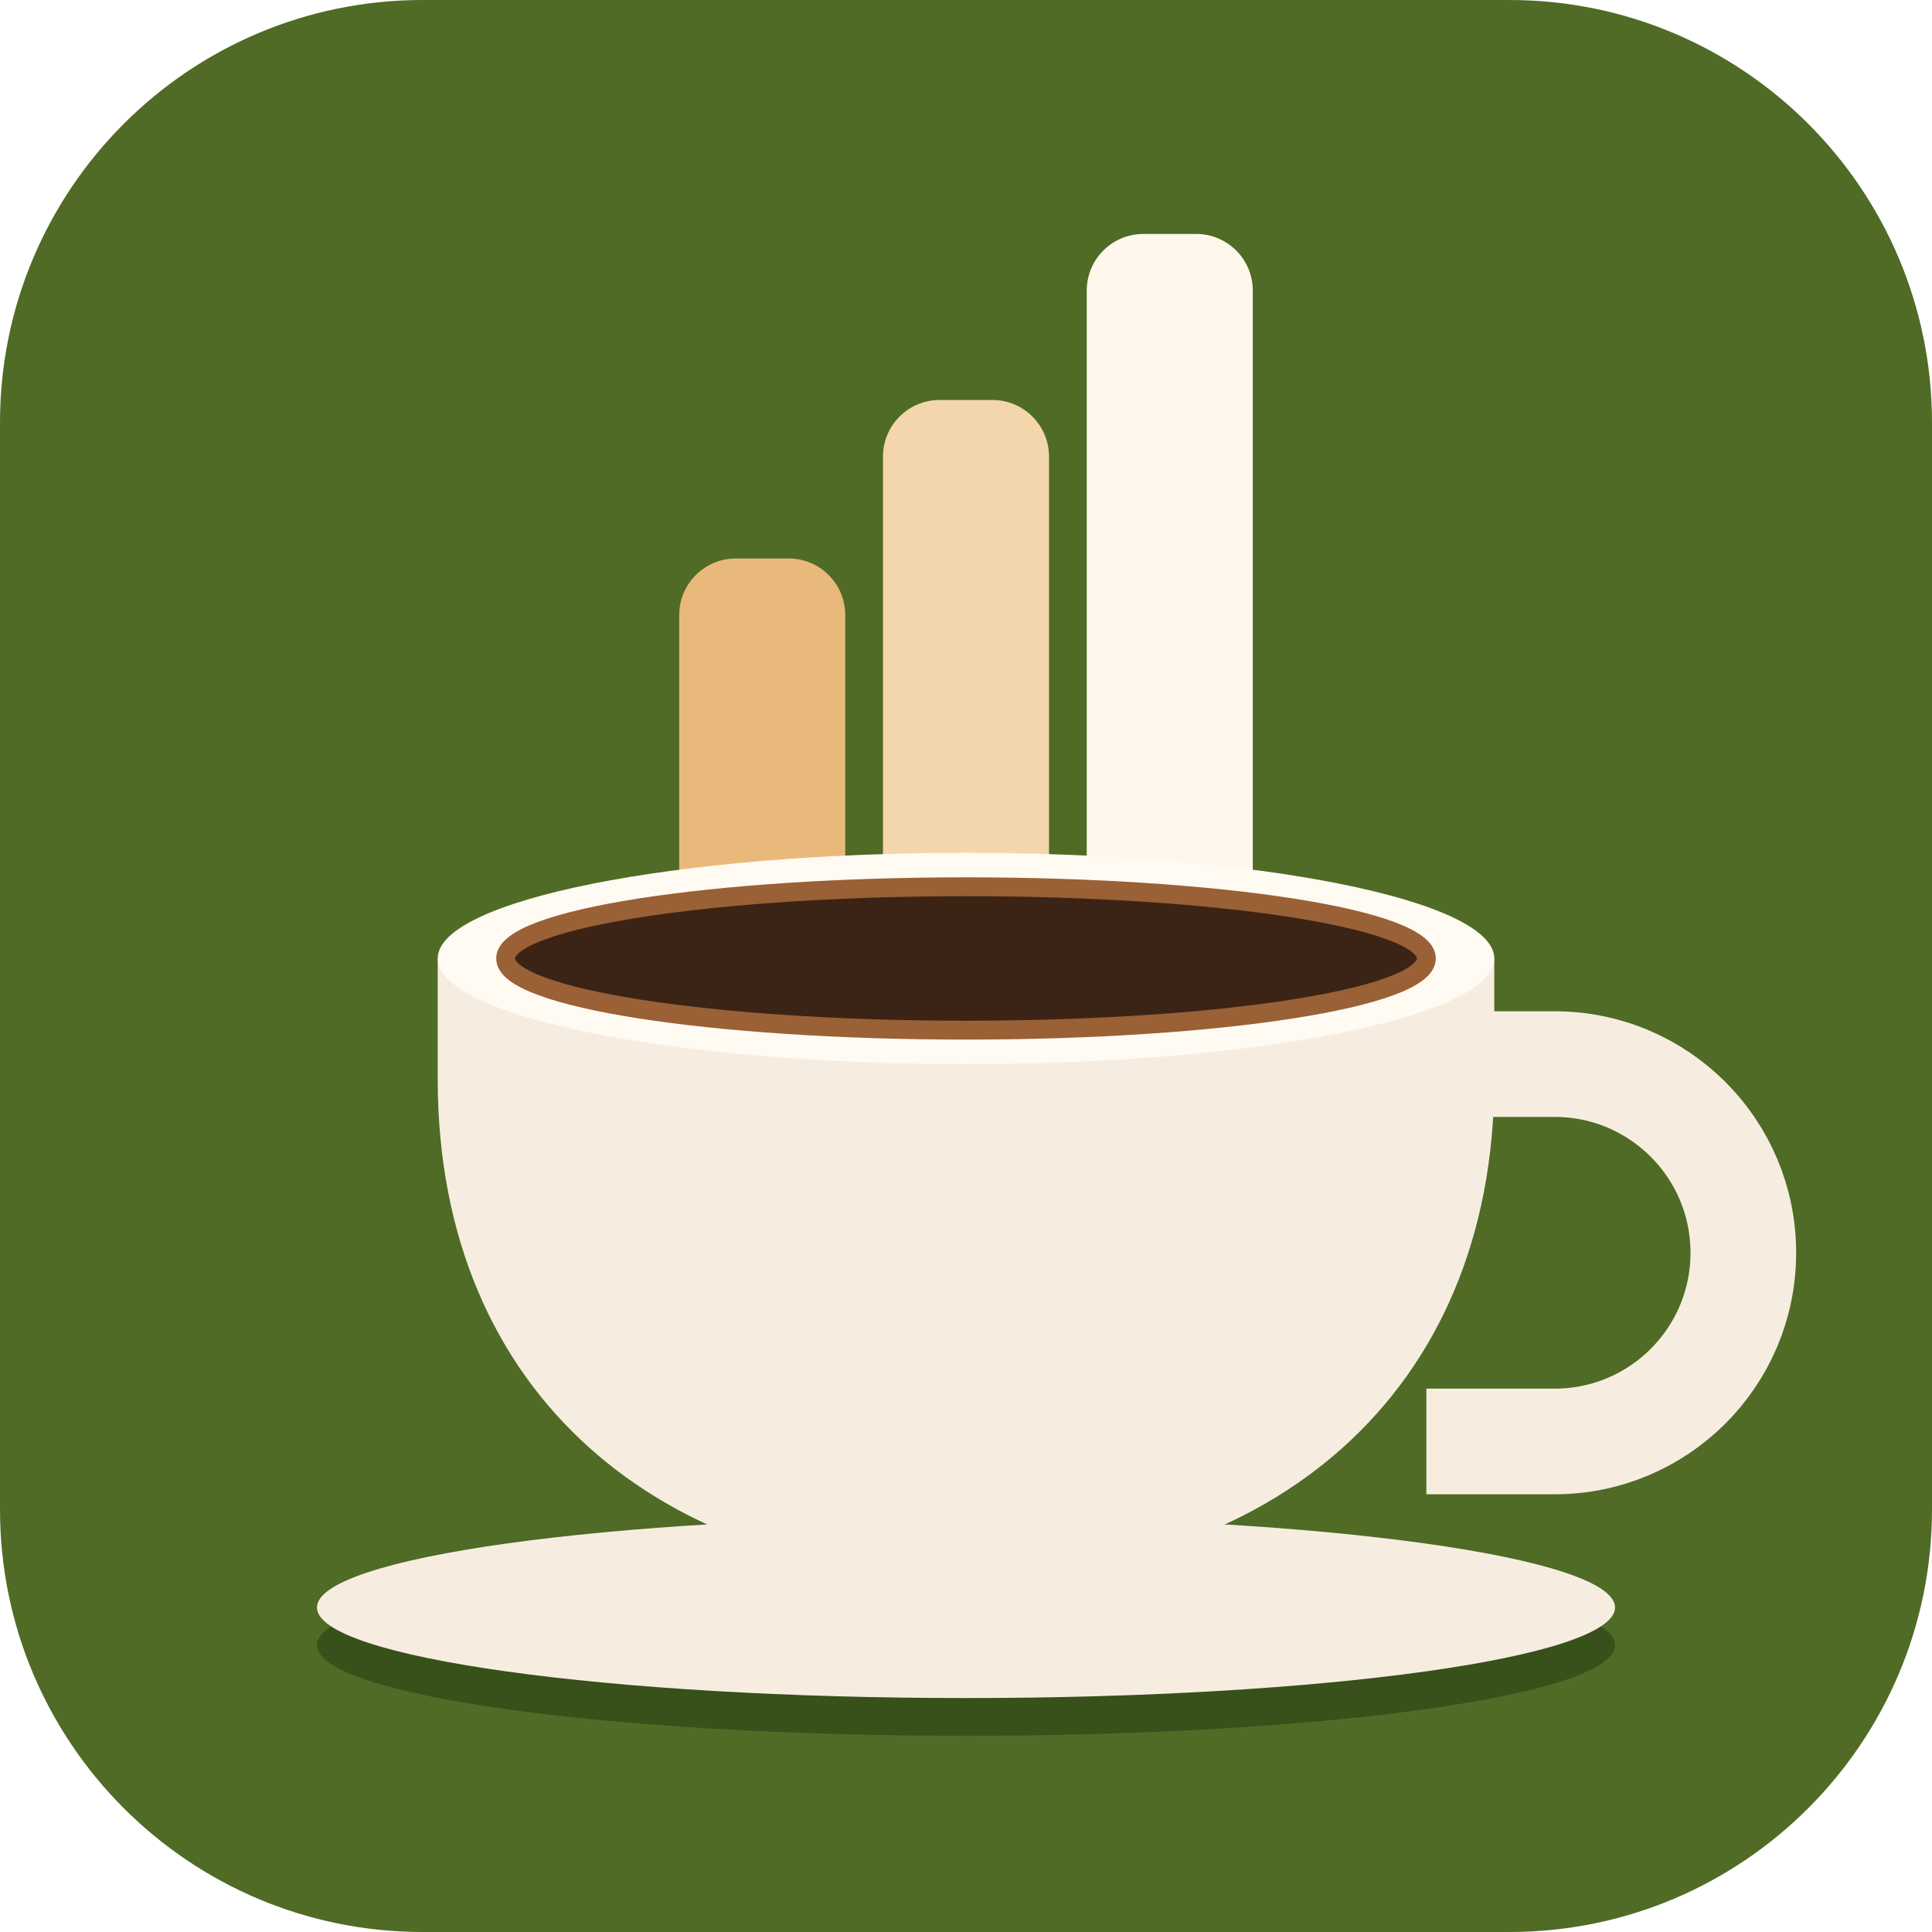
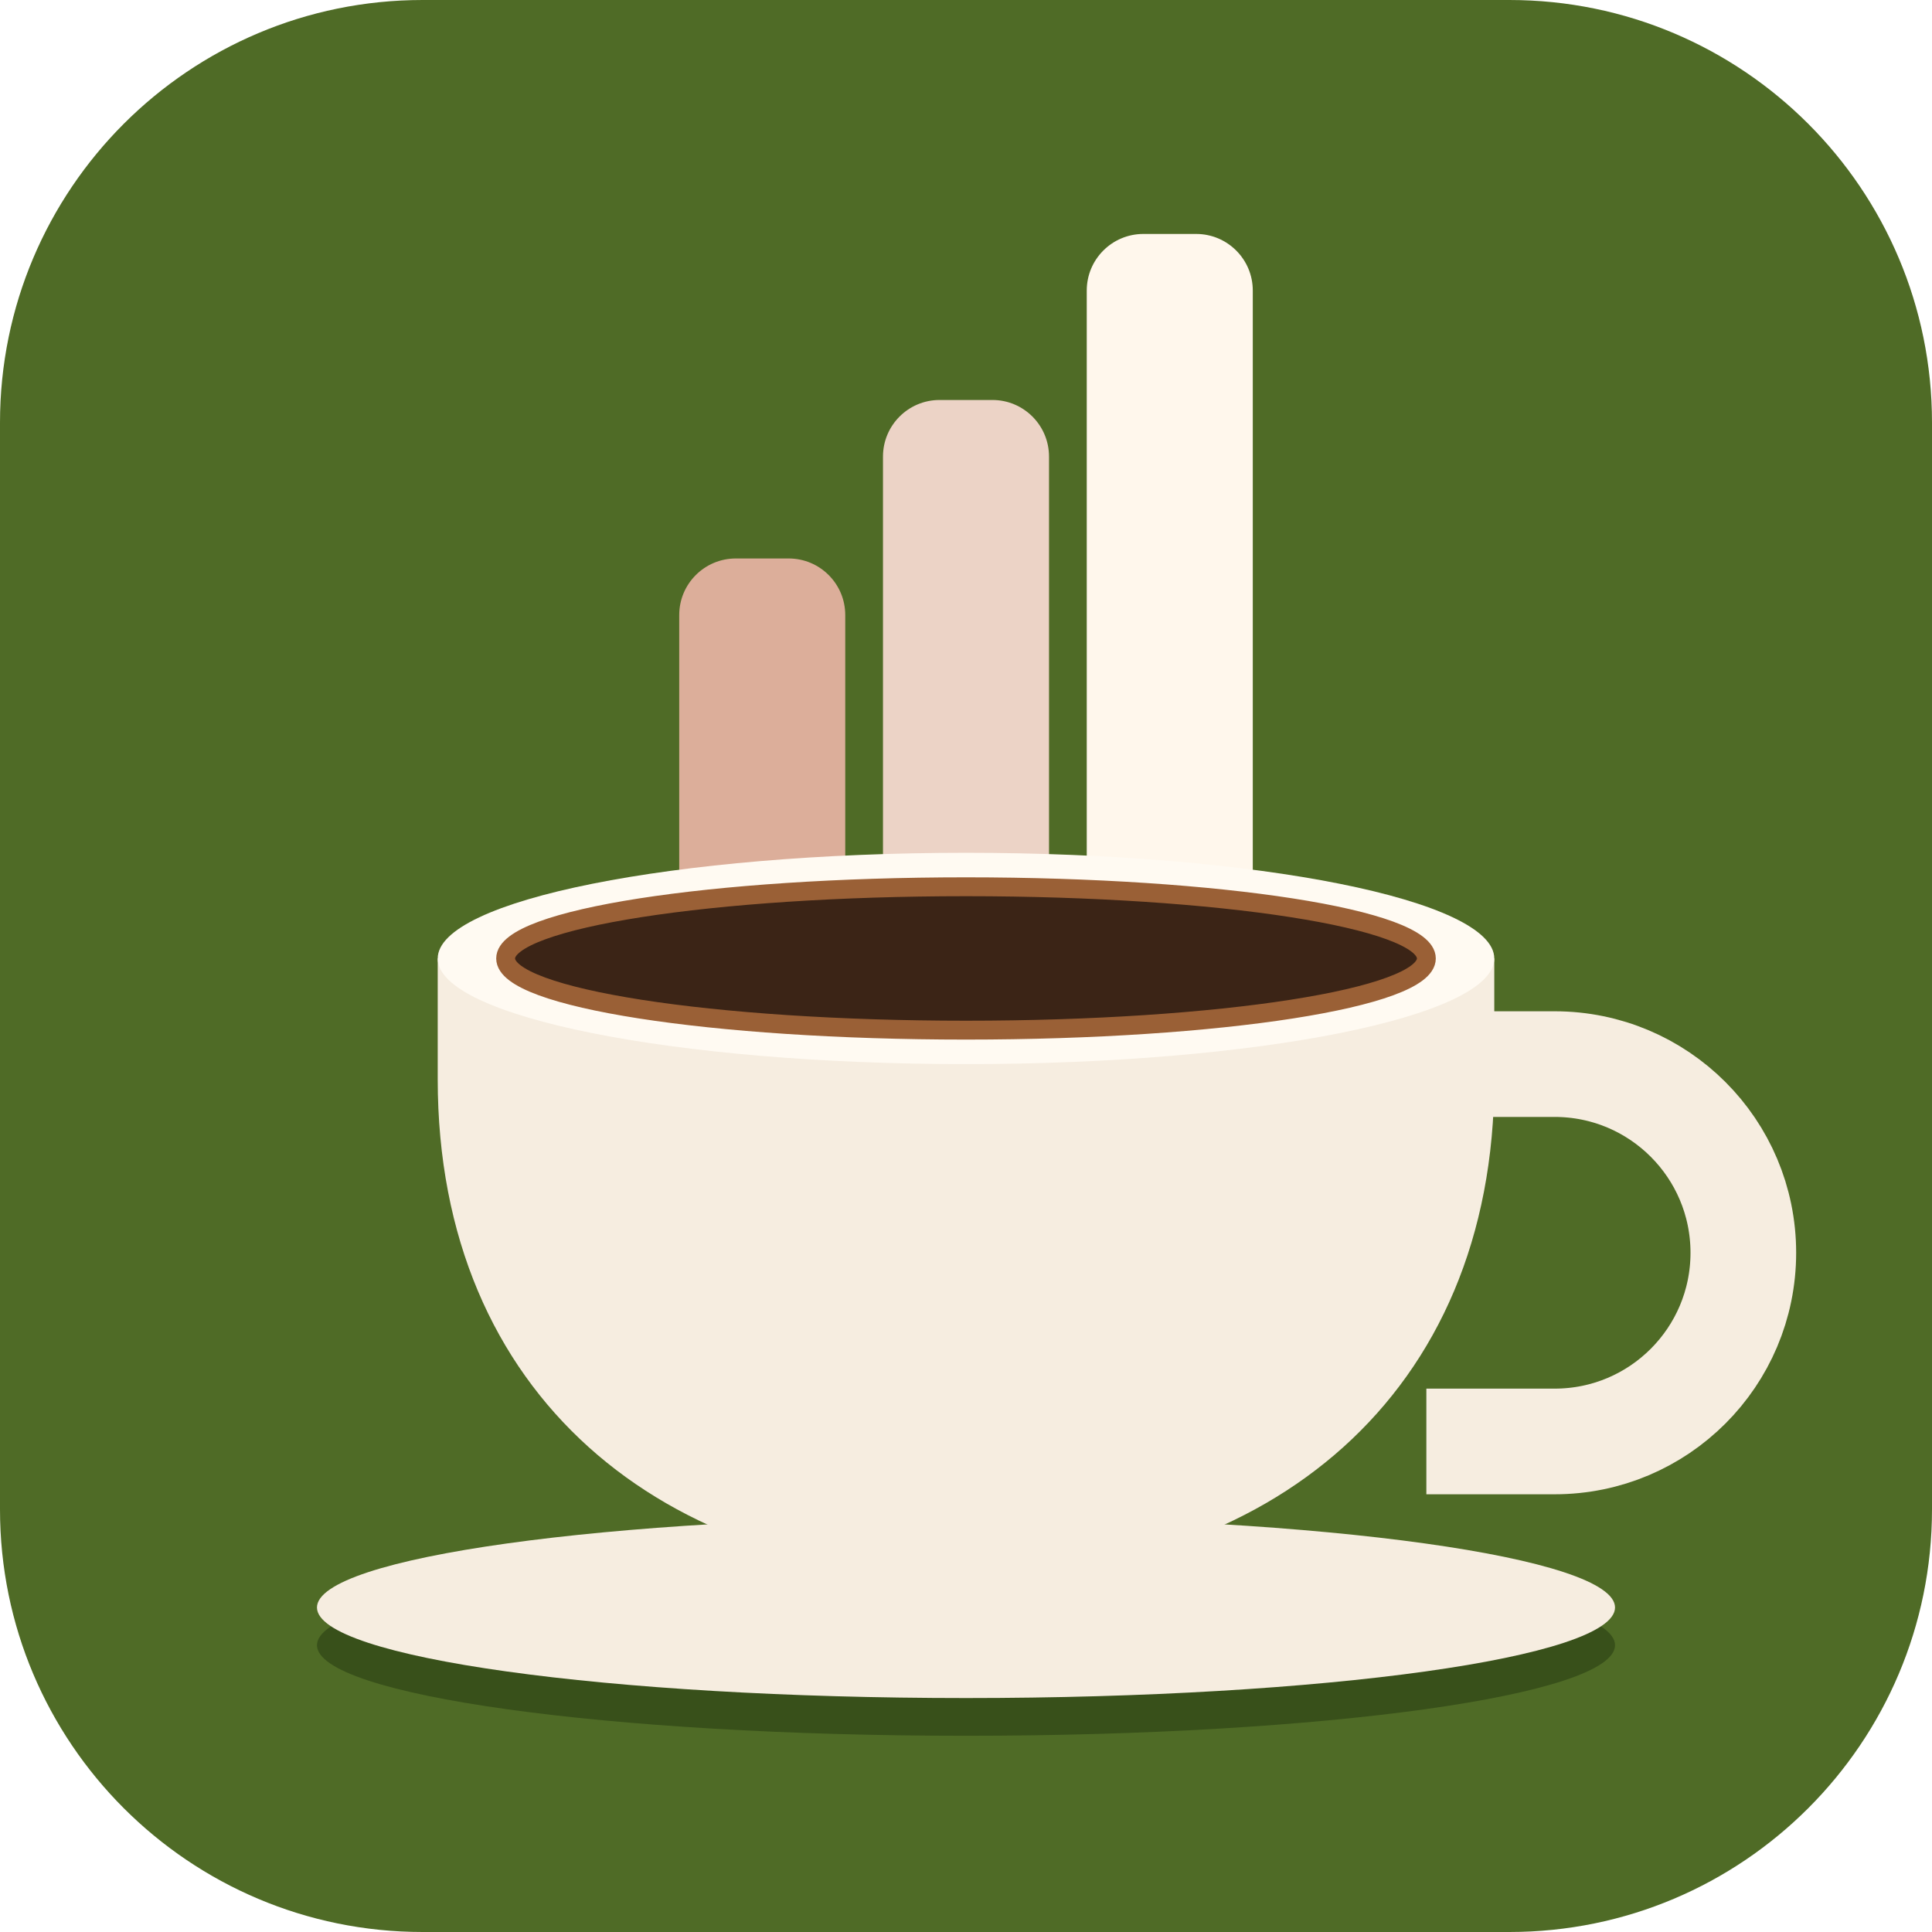
<svg xmlns="http://www.w3.org/2000/svg" viewBox="0 0 512 512" role="img" aria-label="QueryCafe">
  <rect width="512" height="512" rx="112" fill="#4f6b26" />
  <g transform="translate(0 -18)">
    <ellipse cx="256" cy="454" rx="172" ry="24" fill="#38501a" />
    <ellipse cx="256" cy="444" rx="172" ry="24" fill="#f6ede0" />
-     <rect x="180" y="166" width="44" height="106" rx="15" fill="#e9b97c" />
-     <rect x="234" y="124" width="44" height="148" rx="15" fill="#f3d6ab" />
+     <rect x="180" y="166" width="44" height="106" rx="15" fill="#dcae9a" />
+     <rect x="234" y="124" width="44" height="148" rx="15" fill="#ecd3c6" />
    <rect x="288" y="80" width="44" height="192" rx="15" fill="#fff7ec" />
    <path d="M392 300 H412 A50 50 0 0 1 412 400 H378" fill="none" stroke="#f6ede0" stroke-width="28" />
    <path d="M116 272 H396 V304 C396 388 336 436 256 436 C176 436 116 388 116 304 Z" fill="#f6ede0" />
    <ellipse cx="256" cy="272" rx="140" ry="28" fill="#fffaf2" />
    <ellipse cx="256" cy="272" rx="122" ry="19" fill="#3b2416" />
    <ellipse cx="256" cy="272" rx="122" ry="19" fill="none" stroke="#9a6036" stroke-width="5" />
  </g>
</svg>
